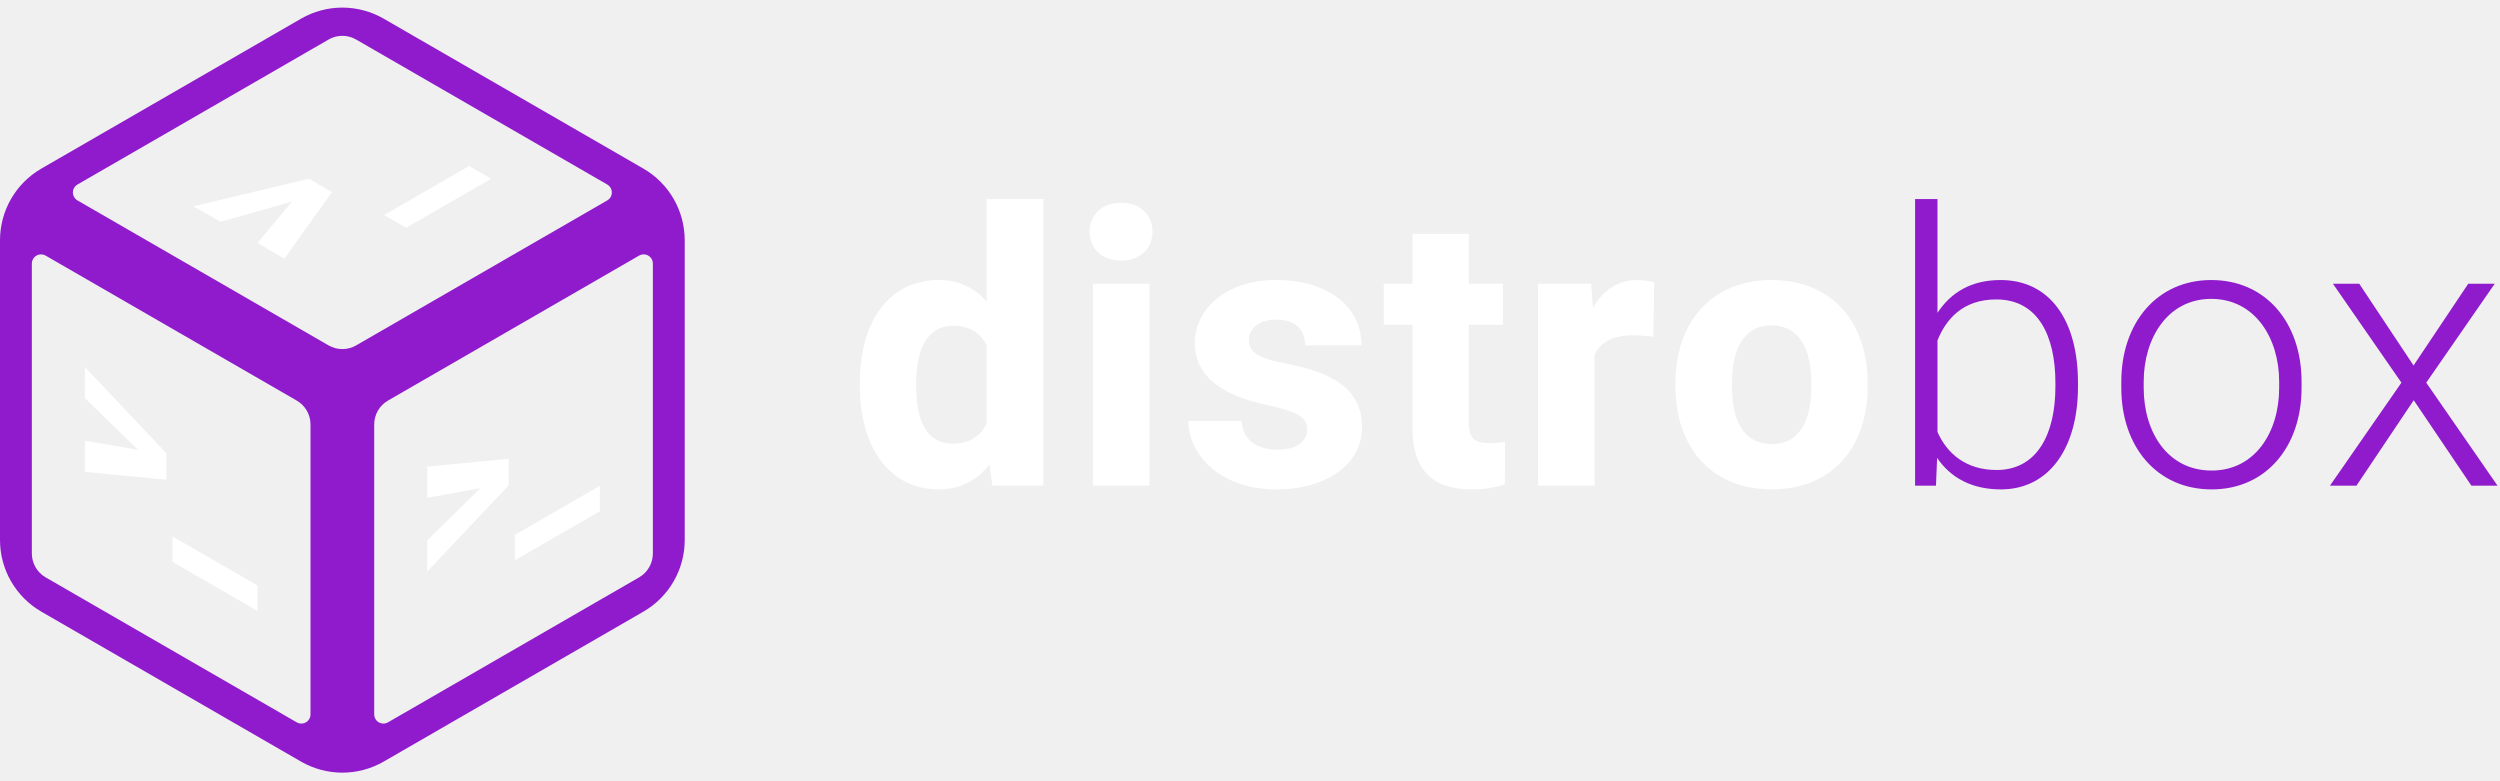
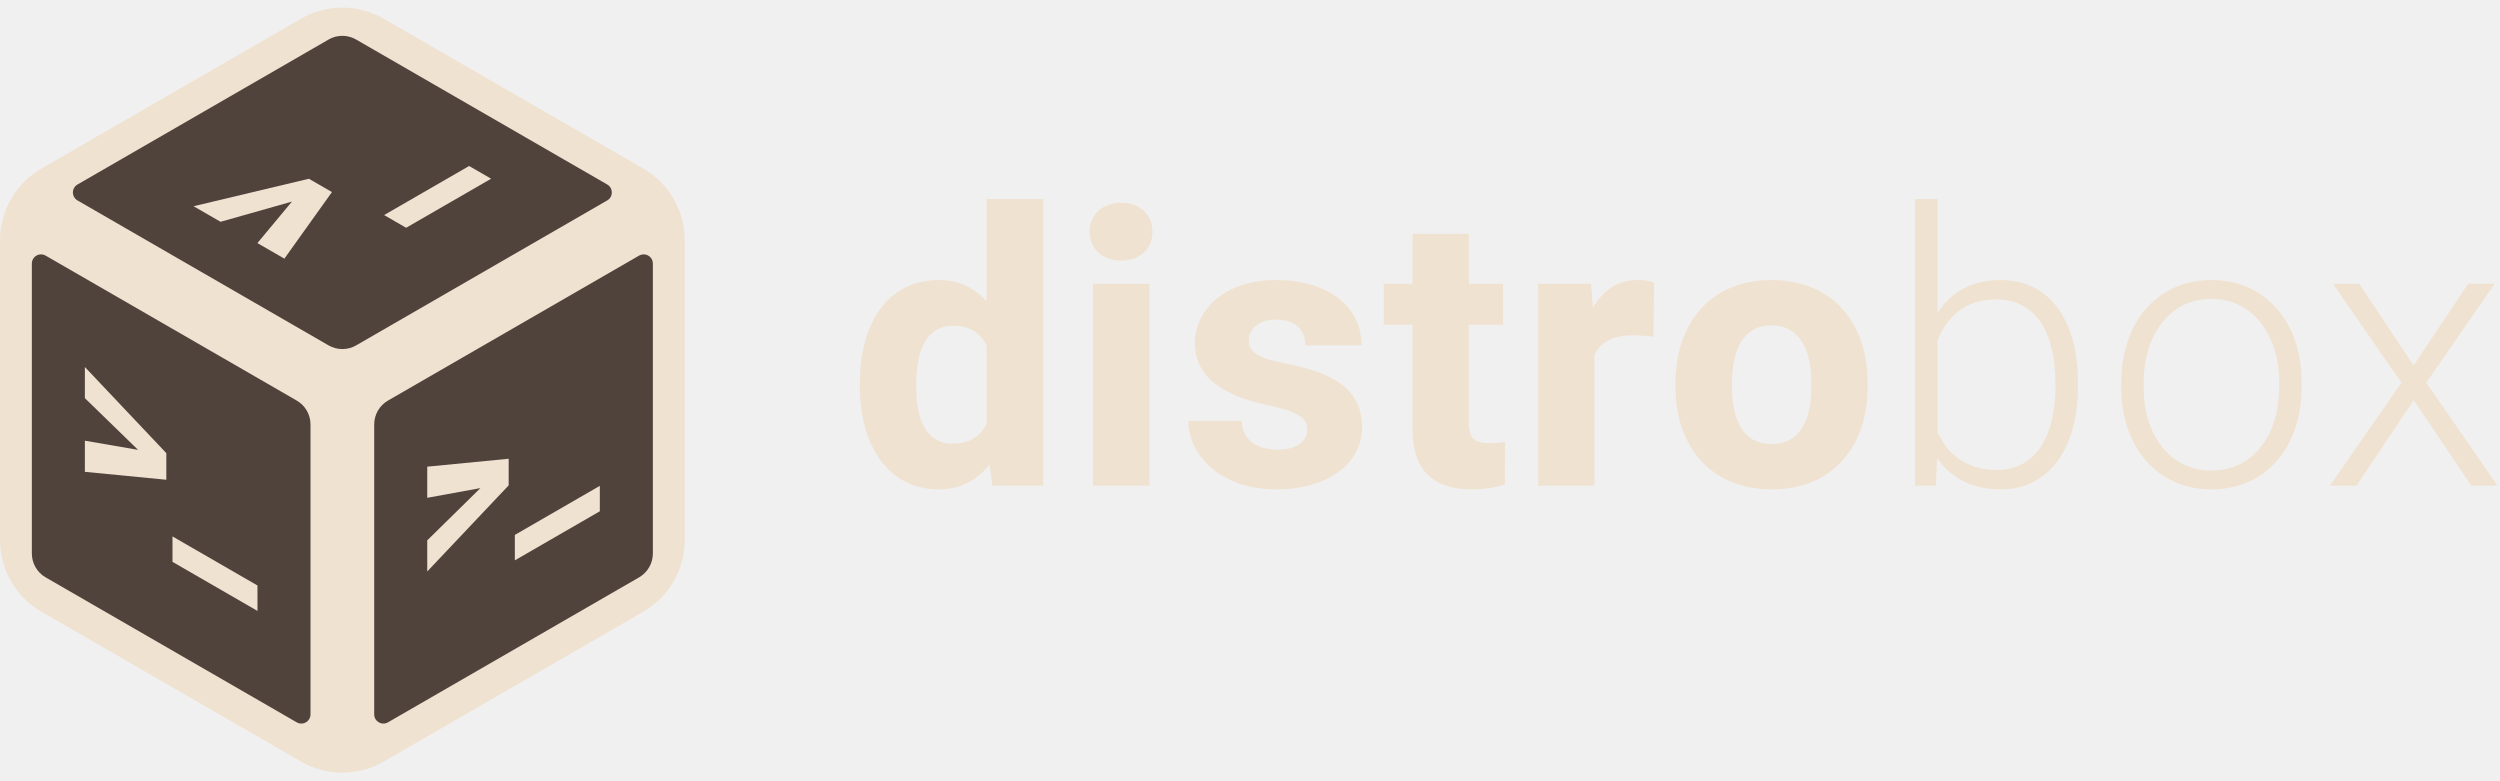
<svg xmlns="http://www.w3.org/2000/svg" width="314" height="98">
-   <path d="M-132 51.781a10.392 10.392 0 0 0-5.195 1.393L-169.805 72A10.392 10.392 0 0 0-175 81v37.652a10.392 10.392 0 0 0 5.195 9l32.61 18.827a10.392 10.392 0 0 0 10.39 0l32.61-18.827a10.392 10.392 0 0 0 5.195-9V81a10.392 10.392 0 0 0-5.195-9l-32.61-18.826A10.392 10.392 0 0 0-132 51.78Zm-.602 3.6a3.464 3.464 0 0 1 2.334.412L-98.732 74a1.155 1.155 0 0 1 0 2l-31.536 18.207a3.464 3.464 0 0 1-3.464 0L-165.268 76a1.155 1.155 0 0 1 0-2l31.536-18.207a3.464 3.464 0 0 1 1.13-.412zm-37.443 27.412a1.155 1.155 0 0 1 .777.137l31.536 18.207a3.464 3.464 0 0 1 1.732 3v36.414a1.155 1.155 0 0 1-1.732 1l-31.536-18.207a3.464 3.464 0 0 1-1.732-3V83.93a1.155 1.155 0 0 1 .955-1.137zm76.09 0A1.155 1.155 0 0 1-93 83.93v36.414a3.464 3.464 0 0 1-1.732 3l-31.536 18.207a1.155 1.155 0 0 1-1.732-1v-36.414a3.464 3.464 0 0 1 1.732-3l31.536-18.207a1.155 1.155 0 0 1 .777-.137z" style="fill:#8f1bcc;fill-opacity:1;stroke-width:19.861;stroke-linecap:round;stroke-linejoin:round" transform="translate(175 -50.826)" />
-   <g style="font-weight:700;font-size:24px;font-family:Heebo;-inkscape-font-specification:&quot;Heebo Bold&quot;;text-align:center;text-anchor:middle;white-space:pre;shape-inside:url(#rect2729);fill:#fff;fill-opacity:1;stroke-width:12;stroke-linecap:round;stroke-linejoin:round" transform="translate(114.314 -201.628)">
-     <path d="m-60.654 264.152 6.68-1.218-6.68 6.563v3.91l10.23-10.818v-3.342l-10.23.994zm21.679 1.691v-3.193l-10.675 6.163v3.194z" aria-label="&gt;_" style="fill:#fff;fill-opacity:1" />
+   <path d="M87 51.955c-1.824 0-3.616.481-5.195 1.393l-32.61 18.826a10.392 10.392 0 0 0-5.195 9v37.653c0 3.712 1.98 7.143 5.195 9l32.61 18.826a10.392 10.392 0 0 0 10.39 0l32.61-18.826a10.392 10.392 0 0 0 5.195-9V81.174c0-3.712-1.98-7.143-5.195-9l-32.61-18.826A10.392 10.392 0 0 0 87 51.955Z" style="fill:#f0e2d1;fill-opacity:1;stroke-width:19.861;stroke-linecap:round;stroke-linejoin:round" transform="translate(-44 -51)" />
+   <path d="M86.398 55.555c-.398.07-.78.21-1.13.412L53.732 74.174a1.155 1.155 0 0 0 0 2L85.268 94.38a3.463 3.463 0 0 0 3.464 0l31.536-18.207c.77-.445.77-1.556 0-2L88.732 55.967a3.464 3.464 0 0 0-2.334-.412ZM48.955 82.967A1.155 1.155 0 0 0 48 84.104v36.414c0 1.237.66 2.38 1.732 3l31.536 18.207a1.155 1.155 0 0 0 1.732-1V104.31c0-1.238-.66-2.382-1.732-3L49.732 83.104a1.155 1.155 0 0 0-.777-.137zm76.09 0a1.155 1.155 0 0 0-.777.137L92.732 101.31a3.464 3.464 0 0 0-1.732 3v36.414c0 .889.963 1.444 1.732 1l31.536-18.207a3.464 3.464 0 0 0 1.732-3V84.104c0-.561-.403-1.04-.955-1.137z" style="fill:#4f433c;fill-opacity:1;stroke-width:19.861;stroke-linecap:round;stroke-linejoin:round" transform="translate(-44 -51)" />
+   <g style="fill:#f0e2d1;fill-opacity:1">
+     <g style="font-weight:700;font-size:24px;font-family:Heebo;-inkscape-font-specification:&quot;Heebo Bold&quot;;text-align:center;text-anchor:middle;white-space:pre;shape-inside:url(#rect2729);fill:#f0e2d1;fill-opacity:1;stroke-width:12;stroke-linecap:round;stroke-linejoin:round" transform="translate(114.314 -201.628)">
+       <path d="m-60.654 264.152 6.68-1.218-6.68 6.563v3.91l10.23-10.818v-3.342l-10.23.994zm21.679 1.691v-3.193l-10.675 6.163v3.194z" aria-label="&gt;_" style="fill:#f0e2d1;fill-opacity:1" />
+     </g>
+     <g style="font-weight:700;font-size:24px;font-family:Heebo;-inkscape-font-specification:&quot;Heebo Bold&quot;;text-align:center;text-anchor:middle;white-space:pre;shape-inside:url(#rect2729);fill:#f0e2d1;fill-opacity:1;stroke-width:12;stroke-linecap:round;stroke-linejoin:round" transform="translate(71.314 -201.628)">
+       <path d="m-60.654 251.635 6.68 6.495-6.68-1.15v3.91l10.23.995v-3.342l-10.23-10.818Zm21.679 26.725v-3.194l-10.675-6.163v3.193z" aria-label="&gt;_" style="fill:#f0e2d1;fill-opacity:1" />
+     </g>
+     <g style="font-weight:700;font-size:24px;font-family:Heebo;-inkscape-font-specification:&quot;Heebo Bold&quot;;text-align:center;text-anchor:middle;white-space:pre;shape-inside:url(#rect2729);fill:#f0e2d1;fill-opacity:1;stroke-width:12;stroke-linecap:round;stroke-linejoin:round" transform="translate(92.814 -238.868)">
+       <path d="m-65.113 266.726 8.965-2.537-4.336 5.21 3.386 1.955 5.977-8.362-2.895-1.672-14.484 3.45zm33.984-5.412-2.766-1.597-10.675 6.163 2.765 1.597z" aria-label="&gt;_" style="fill:#f0e2d1;fill-opacity:1" />
+     </g>
  </g>
-   <g style="font-weight:700;font-size:24px;font-family:Heebo;-inkscape-font-specification:&quot;Heebo Bold&quot;;text-align:center;text-anchor:middle;white-space:pre;shape-inside:url(#rect2729);fill:#fff;fill-opacity:1;stroke-width:12;stroke-linecap:round;stroke-linejoin:round" transform="translate(71.314 -201.628)">
-     <path d="m-60.654 251.635 6.68 6.495-6.68-1.15v3.91l10.23.995v-3.342l-10.23-10.818Zm21.679 26.725v-3.194l-10.675-6.163v3.193z" aria-label="&gt;_" style="fill:#fff;fill-opacity:1" />
-   </g>
-   <g style="font-weight:700;font-size:24px;font-family:Heebo;-inkscape-font-specification:&quot;Heebo Bold&quot;;text-align:center;text-anchor:middle;white-space:pre;shape-inside:url(#rect2729);fill:#fff;fill-opacity:1;stroke-width:12;stroke-linecap:round;stroke-linejoin:round" transform="translate(92.814 -238.868)">
-     <path d="m-65.113 266.726 8.965-2.537-4.336 5.21 3.386 1.955 5.977-8.362-2.895-1.672-14.484 3.45zm33.984-5.412-2.766-1.597-10.675 6.163 2.765 1.597z" aria-label="&gt;_" style="fill:#fff;fill-opacity:1" />
-   </g>
-   <g aria-label="distrobox" style="font-weight:300;font-size:48px;font-family:Heebo;-inkscape-font-specification:&quot;Heebo Light&quot;;letter-spacing:.8px;white-space:pre;shape-inside:url(#rect3747);fill:#318ae8;stroke-width:12;stroke-linecap:round;stroke-linejoin:round" transform="translate(396.523 -4.245)">
-     <path d="M-288.523 52.377v.493c0 7.36 3.609 12.843 9.89 12.843 2.766 0 4.852-1.171 6.399-3.14l.351 2.672h6.399v-36h-7.125v12.867c-1.5-1.711-3.47-2.695-5.977-2.695-6.351 0-9.937 5.25-9.937 12.96zm7.078.493v-.493c0-4.078 1.265-7.218 4.664-7.218 2.015 0 3.375.867 4.172 2.46v9.868c-.797 1.547-2.157 2.484-4.22 2.484-3.444 0-4.616-3.14-4.616-7.101zm21.776-19.524c0 2.11 1.57 3.633 3.961 3.633 2.39 0 3.938-1.523 3.938-3.633 0-2.11-1.547-3.633-3.938-3.633-2.39 0-3.96 1.524-3.96 3.633zm7.524 31.899v-25.36h-7.102v25.36zm19.807-7.078c0 1.523-1.289 2.554-3.726 2.554-2.414 0-4.383-1.054-4.5-3.61h-6.703c0 4.126 3.867 8.602 11.039 8.602 6.562 0 10.781-3.328 10.781-7.804 0-5.133-4.219-6.961-9.633-8.016-3.398-.633-4.593-1.453-4.593-2.883 0-1.5 1.312-2.625 3.398-2.625 2.555 0 3.68 1.336 3.68 3.235h7.078c0-4.782-4.078-8.203-10.735-8.203-6.398 0-10.195 3.703-10.195 7.945 0 4.406 3.867 6.633 9 7.734 4.149.89 5.11 1.688 5.11 3.07zm24.59-13.125v-5.157h-4.29v-6.258h-7.078v6.258h-3.609v5.157h3.61V58.12c0 5.437 2.859 7.593 7.43 7.593 1.687 0 3-.234 4.17-.632l.024-5.344c-.468.094-1.148.164-1.968.164-1.782 0-2.579-.516-2.579-2.578V45.042zm11.488 20.203v-16.43c.75-1.617 2.343-2.46 4.92-2.46.728 0 1.806.116 2.485.187l.094-6.82c-.492-.188-1.406-.305-2.11-.305-2.46 0-4.335 1.312-5.577 3.492l-.235-3.024h-6.656v25.36zm10.174-12.915v.493c0 7.383 4.336 12.89 12.094 12.89 7.758 0 12.047-5.507 12.047-12.89v-.492c0-7.383-4.29-12.914-12.094-12.914-7.711 0-12.047 5.53-12.047 12.914zm7.102.493v-.492c0-3.891 1.289-7.22 4.945-7.22 3.727 0 5.016 3.329 5.016 7.22v.492c0 4.008-1.313 7.195-4.97 7.195-3.702 0-4.991-3.187-4.991-7.195z" style="font-weight:700;-inkscape-font-specification:&quot;Heebo Bold&quot;;fill:#fff" />
-     <path d="M-135.528 52.823v-.492c0-7.875-3.54-12.914-9.727-12.914-3.656 0-6.234 1.546-7.922 4.125V29.245h-2.812v36h2.625l.14-3.493c1.665 2.461 4.313 3.961 8.016 3.961 6.14 0 9.68-5.32 9.68-12.89zm-2.836-.492v.492c0 5.906-2.273 10.453-7.383 10.453-3.89 0-6.258-2.11-7.43-4.781V47.01c1.055-2.648 3.164-5.156 7.383-5.156 5.25 0 7.43 4.57 7.43 10.477zm8.277-.141v.773c0 7.383 4.476 12.75 11.343 12.75 6.844 0 11.297-5.367 11.297-12.75v-.773c0-7.383-4.453-12.773-11.344-12.773-6.82 0-11.296 5.39-11.296 12.773zm2.812.773v-.773c0-5.46 3-10.406 8.484-10.406 5.508 0 8.532 4.945 8.532 10.406v.773c0 5.555-3.024 10.383-8.485 10.383-5.531 0-8.531-4.828-8.531-10.383zm33.894-2.813-6.82-10.265h-3.305l8.601 12.422-8.976 12.938h3.328l7.195-10.735 7.242 10.735h3.282l-8.954-12.938 8.602-12.422h-3.328z" style="fill:#8f1bcc;fill-opacity:1" />
+   <g aria-label="distrobox" style="font-weight:300;font-size:48px;font-family:Heebo;-inkscape-font-specification:&quot;Heebo Light&quot;;letter-spacing:.8px;white-space:pre;shape-inside:url(#rect3747);fill:#f0e2d1;fill-opacity:1;stroke-width:12;stroke-linecap:round;stroke-linejoin:round" transform="translate(396.523 -4.245)">
+     <path d="M-288.523 52.377v.493c0 7.36 3.609 12.843 9.89 12.843 2.766 0 4.852-1.171 6.399-3.14l.351 2.672h6.399v-36h-7.125v12.867c-1.5-1.711-3.47-2.695-5.977-2.695-6.351 0-9.937 5.25-9.937 12.96zm7.078.493v-.493c0-4.078 1.265-7.218 4.664-7.218 2.015 0 3.375.867 4.172 2.46v9.868c-.797 1.547-2.157 2.484-4.22 2.484-3.444 0-4.616-3.14-4.616-7.101zm21.776-19.524c0 2.11 1.57 3.633 3.961 3.633 2.39 0 3.938-1.523 3.938-3.633 0-2.11-1.547-3.633-3.938-3.633-2.39 0-3.96 1.524-3.96 3.633zm7.524 31.899v-25.36h-7.102v25.36zm19.807-7.078c0 1.523-1.289 2.554-3.726 2.554-2.414 0-4.383-1.054-4.5-3.61h-6.703c0 4.126 3.867 8.602 11.039 8.602 6.562 0 10.781-3.328 10.781-7.804 0-5.133-4.219-6.961-9.633-8.016-3.398-.633-4.593-1.453-4.593-2.883 0-1.5 1.312-2.625 3.398-2.625 2.555 0 3.68 1.336 3.68 3.235h7.078c0-4.782-4.078-8.203-10.735-8.203-6.398 0-10.195 3.703-10.195 7.945 0 4.406 3.867 6.633 9 7.734 4.149.89 5.11 1.688 5.11 3.07zm24.59-13.125v-5.157h-4.29v-6.258h-7.078v6.258h-3.609v5.157h3.61V58.12c0 5.437 2.859 7.593 7.43 7.593 1.687 0 3-.234 4.17-.632l.024-5.344c-.468.094-1.148.164-1.968.164-1.782 0-2.579-.516-2.579-2.578V45.042zm11.488 20.203v-16.43c.75-1.617 2.343-2.46 4.92-2.46.728 0 1.806.116 2.485.187l.094-6.82c-.492-.188-1.406-.305-2.11-.305-2.46 0-4.335 1.312-5.577 3.492l-.235-3.024h-6.656v25.36zm10.174-12.915v.493c0 7.383 4.336 12.89 12.094 12.89 7.758 0 12.047-5.507 12.047-12.89v-.492c0-7.383-4.29-12.914-12.094-12.914-7.711 0-12.047 5.53-12.047 12.914zm7.102.493v-.492c0-3.891 1.289-7.22 4.945-7.22 3.727 0 5.016 3.329 5.016 7.22v.492c0 4.008-1.313 7.195-4.97 7.195-3.702 0-4.991-3.187-4.991-7.195z" style="font-weight:700;-inkscape-font-specification:&quot;Heebo Bold&quot;;fill:#f0e2d1;fill-opacity:1" />
+     <path d="M-135.528 52.823v-.492c0-7.875-3.54-12.914-9.727-12.914-3.656 0-6.234 1.546-7.922 4.125V29.245h-2.812v36h2.625l.14-3.493c1.665 2.461 4.313 3.961 8.016 3.961 6.14 0 9.68-5.32 9.68-12.89zm-2.836-.492v.492c0 5.906-2.273 10.453-7.383 10.453-3.89 0-6.258-2.11-7.43-4.781V47.01c1.055-2.648 3.164-5.156 7.383-5.156 5.25 0 7.43 4.57 7.43 10.477zm8.277-.141v.773c0 7.383 4.476 12.75 11.343 12.75 6.844 0 11.297-5.367 11.297-12.75v-.773c0-7.383-4.453-12.773-11.344-12.773-6.82 0-11.296 5.39-11.296 12.773zm2.812.773v-.773c0-5.46 3-10.406 8.484-10.406 5.508 0 8.532 4.945 8.532 10.406v.773c0 5.555-3.024 10.383-8.485 10.383-5.531 0-8.531-4.828-8.531-10.383zm33.894-2.813-6.82-10.265h-3.305l8.601 12.422-8.976 12.938h3.328l7.195-10.735 7.242 10.735h3.282l-8.954-12.938 8.602-12.422h-3.328z" style="fill:#f0e2d1;fill-opacity:1" />
  </g>
</svg>
